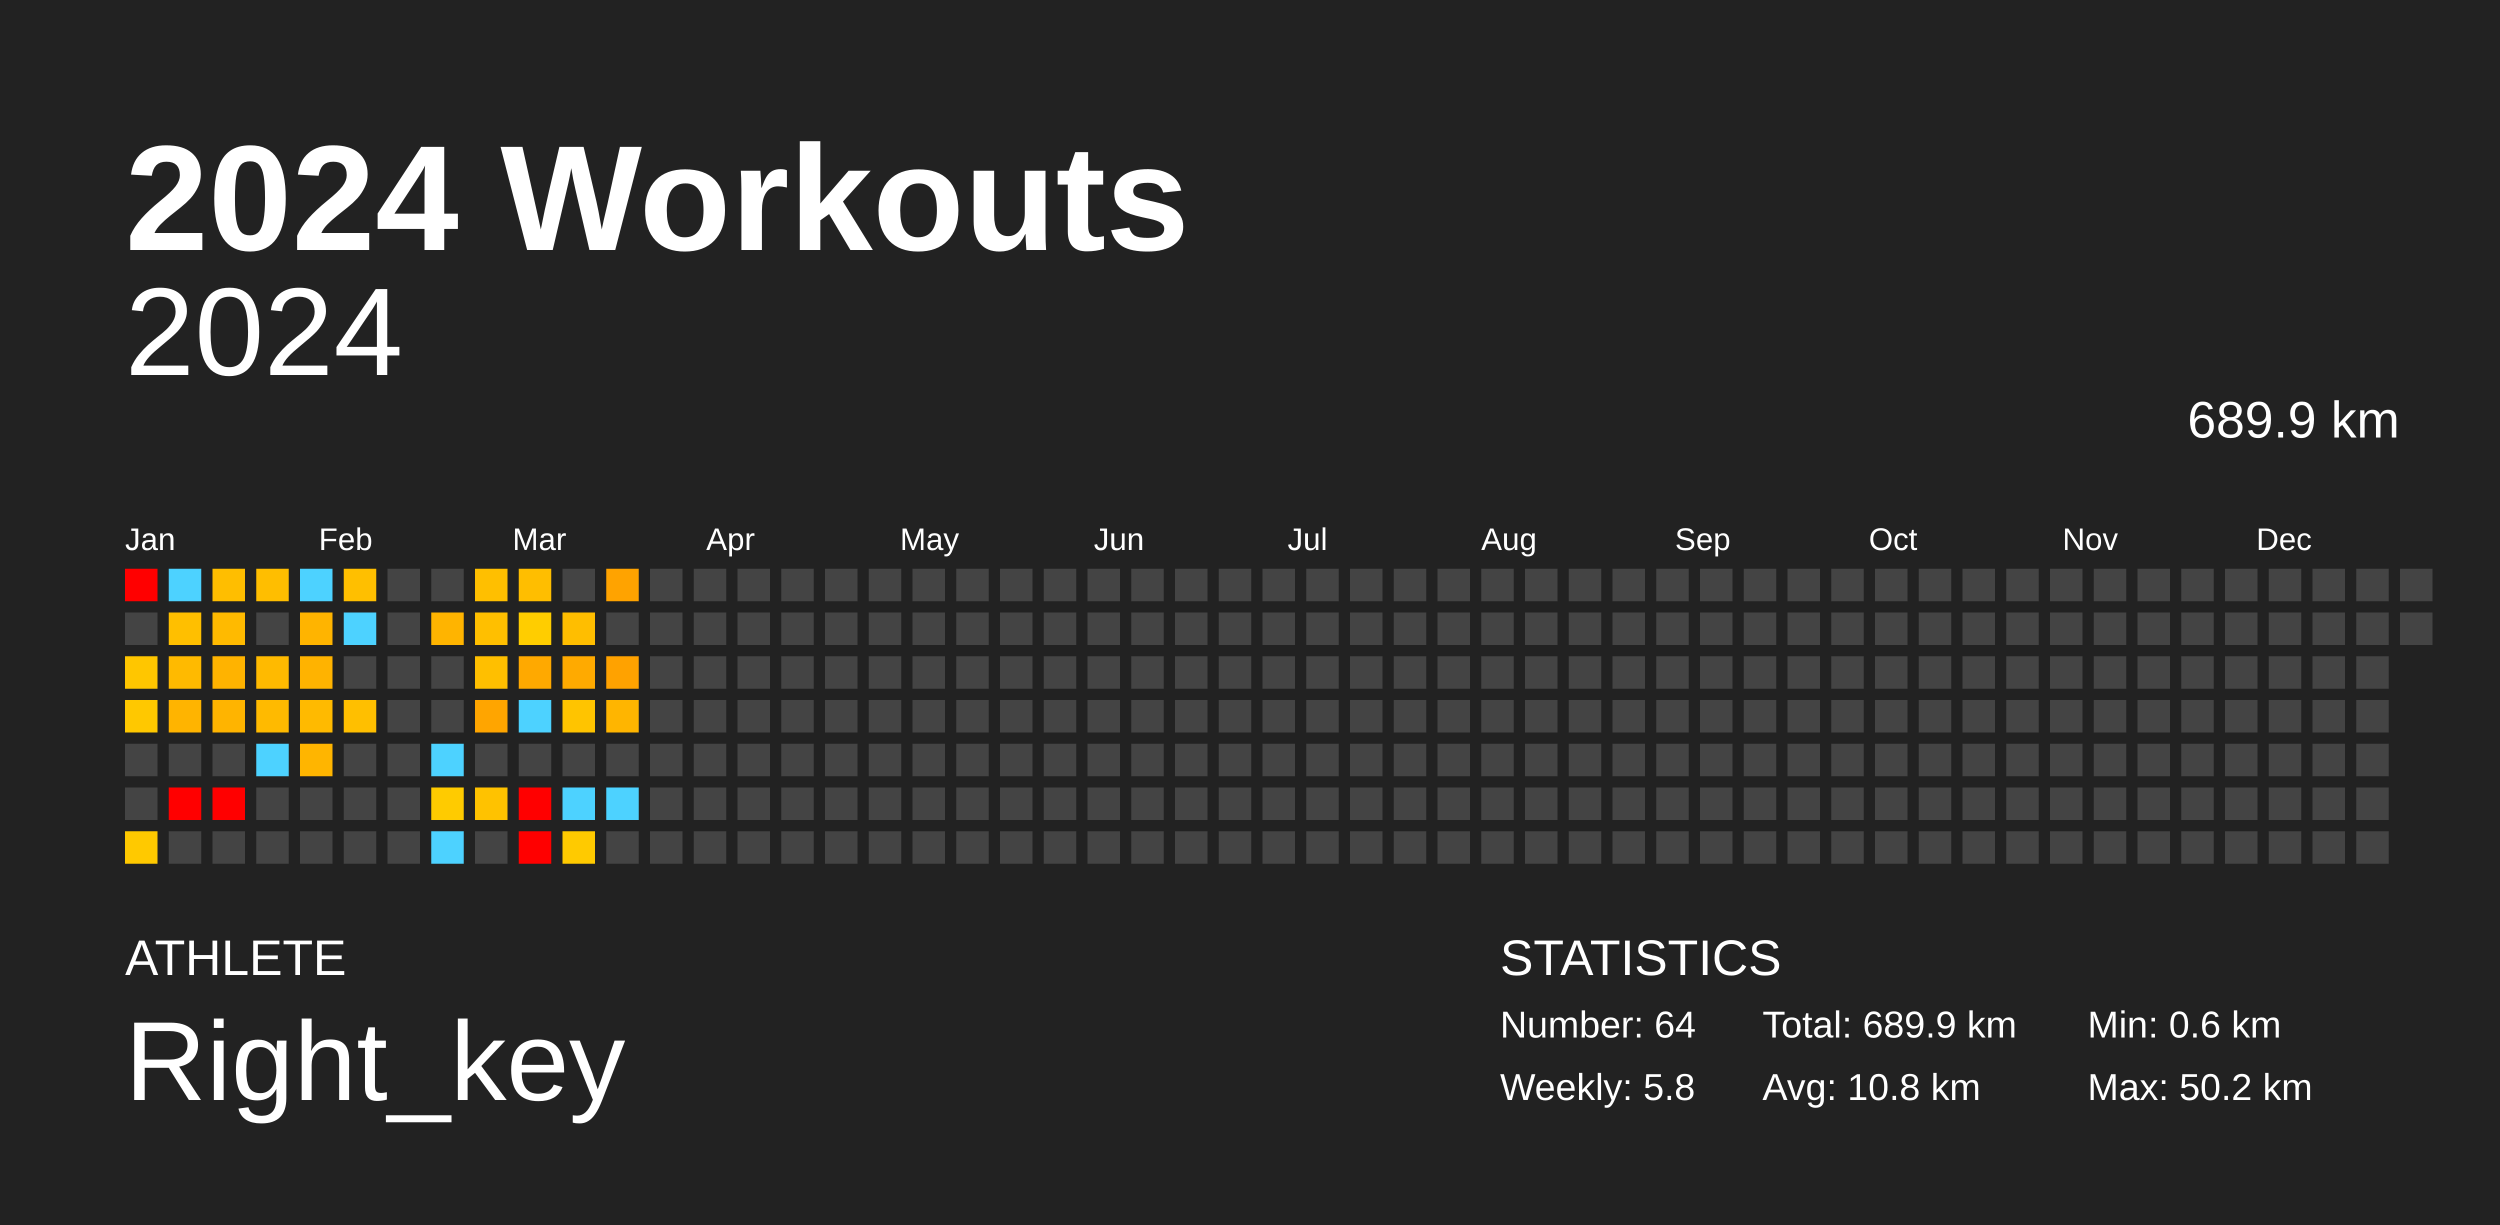
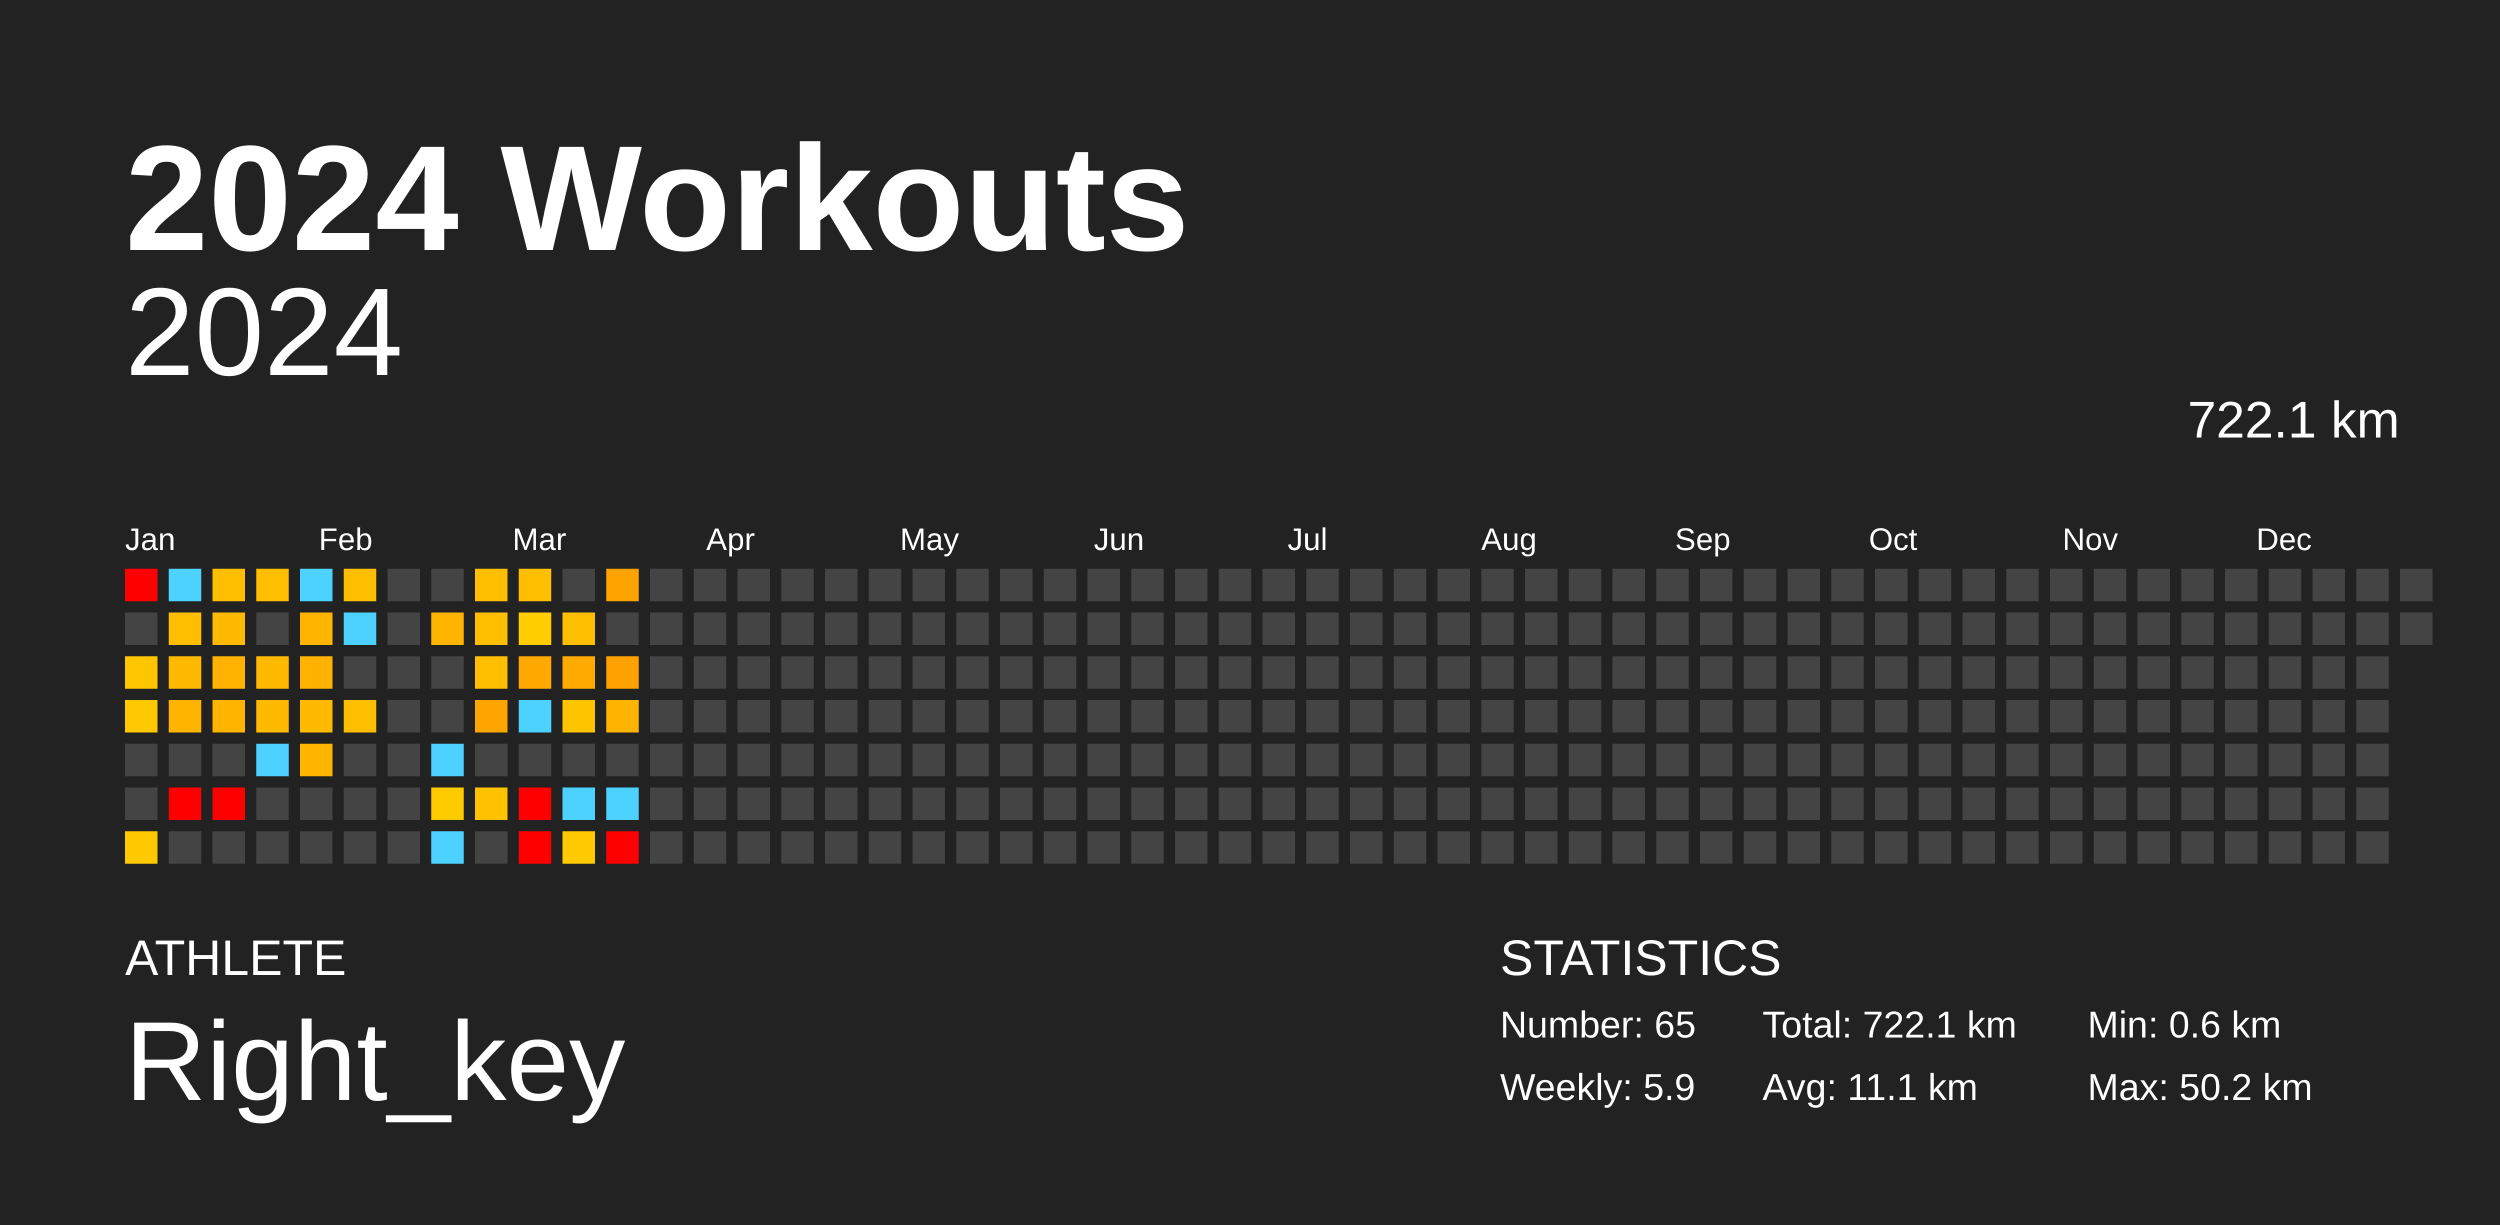
<svg xmlns="http://www.w3.org/2000/svg" baseProfile="full" height="98mm" version="1.1" viewBox="0,0,200,98" width="200mm">
  <defs />
  <rect fill="#222222" height="98" width="200" x="0" y="0" />
  <text fill="#FFFFFF" style="font-size:12px; font-family:Arial; font-weight:bold;" x="10" y="20">2024 Workouts</text>
  <text fill="#FFFFFF" style="font-size:4px; font-family:Arial" x="10" y="78">ATHLETE</text>
  <text fill="#FFFFFF" style="font-size:9px; font-family:Arial" x="10" y="88">Right_key</text>
  <text fill="#FFFFFF" style="font-size:4px; font-family:Arial" x="120" y="78">STATISTICS</text>
-   <text fill="#FFFFFF" style="font-size:3px; font-family:Arial" x="120" y="83">Number: 64</text>
-   <text fill="#FFFFFF" style="font-size:3px; font-family:Arial" x="120" y="88">Weekly: 5.8</text>
-   <text fill="#FFFFFF" style="font-size:3px; font-family:Arial" x="141" y="83">Total: 689.9 km</text>
-   <text fill="#FFFFFF" style="font-size:3px; font-family:Arial" x="141" y="88">Avg: 10.8 km</text>
+   <text fill="#FFFFFF" style="font-size:3px; font-family:Arial" x="120" y="83">Number: 65</text>
+   <text fill="#FFFFFF" style="font-size:3px; font-family:Arial" x="120" y="88">Weekly: 5.9</text>
+   <text fill="#FFFFFF" style="font-size:3px; font-family:Arial" x="141" y="83">Total: 722.1 km</text>
+   <text fill="#FFFFFF" style="font-size:3px; font-family:Arial" x="141" y="88">Avg: 11.1 km</text>
  <text fill="#FFFFFF" style="font-size:3px; font-family:Arial" x="167" y="83">Min: 0.6 km</text>
  <text fill="#FFFFFF" style="font-size:3px; font-family:Arial" x="167" y="88">Max: 50.2 km</text>
  <text alignment-baseline="hanging" fill="#FFFFFF" style="font-size:10.0px; font-family:Arial;" x="10" y="30">2024</text>
-   <text alignment-baseline="hanging" fill="#FFFFFF" style="font-size:4.125px; font-family:Arial;" x="175" y="35">689.9 km</text>
+   <text alignment-baseline="hanging" fill="#FFFFFF" style="font-size:4.125px; font-family:Arial;" x="175" y="35">722.1 km</text>
  <text fill="#FFFFFF" style="font-size:2.5px; font-family:Arial" x="10.0" y="44">Jan</text>
  <text fill="#FFFFFF" style="font-size:2.5px; font-family:Arial" x="25.5" y="44">Feb</text>
  <text fill="#FFFFFF" style="font-size:2.5px; font-family:Arial" x="41.0" y="44">Mar</text>
  <text fill="#FFFFFF" style="font-size:2.5px; font-family:Arial" x="56.5" y="44">Apr</text>
  <text fill="#FFFFFF" style="font-size:2.5px; font-family:Arial" x="72.0" y="44">May</text>
  <text fill="#FFFFFF" style="font-size:2.5px; font-family:Arial" x="87.5" y="44">Jun</text>
  <text fill="#FFFFFF" style="font-size:2.5px; font-family:Arial" x="103.0" y="44">Jul</text>
  <text fill="#FFFFFF" style="font-size:2.5px; font-family:Arial" x="118.5" y="44">Aug</text>
  <text fill="#FFFFFF" style="font-size:2.5px; font-family:Arial" x="134.0" y="44">Sep</text>
  <text fill="#FFFFFF" style="font-size:2.5px; font-family:Arial" x="149.5" y="44">Oct</text>
  <text fill="#FFFFFF" style="font-size:2.5px; font-family:Arial" x="165.0" y="44">Nov</text>
  <text fill="#FFFFFF" style="font-size:2.5px; font-family:Arial" x="180.5" y="44">Dec</text>
  <rect fill="red" height="2.6" width="2.6" x="10.0" y="45.5" />
  <rect fill="#444444" height="2.6" width="2.6" x="10.0" y="49.0" />
  <rect fill="#ffc600" height="2.6" width="2.6" x="10.0" y="52.5" />
  <rect fill="#ffc800" height="2.6" width="2.6" x="10.0" y="56.0" />
  <rect fill="#444444" height="2.6" width="2.6" x="10.0" y="59.5" />
  <rect fill="#444444" height="2.6" width="2.6" x="10.0" y="63.0" />
  <rect fill="#ffc900" height="2.6" width="2.6" x="10.0" y="66.5" />
  <rect fill="#4dd2ff" height="2.6" width="2.6" x="13.5" y="45.5" />
  <rect fill="#ffbf00" height="2.6" width="2.6" x="13.5" y="49.0" />
  <rect fill="#ffba00" height="2.6" width="2.6" x="13.5" y="52.5" />
  <rect fill="#ffb400" height="2.6" width="2.6" x="13.5" y="56.0" />
  <rect fill="#444444" height="2.6" width="2.6" x="13.5" y="59.5" />
  <rect fill="red" height="2.6" width="2.6" x="13.5" y="63.0" />
  <rect fill="#444444" height="2.6" width="2.6" x="13.5" y="66.5" />
  <rect fill="#ffbe00" height="2.6" width="2.6" x="17.0" y="45.5" />
  <rect fill="#ffba00" height="2.6" width="2.6" x="17.0" y="49.0" />
  <rect fill="#ffb300" height="2.6" width="2.6" x="17.0" y="52.5" />
  <rect fill="#ffb400" height="2.6" width="2.6" x="17.0" y="56.0" />
  <rect fill="#444444" height="2.6" width="2.6" x="17.0" y="59.5" />
  <rect fill="red" height="2.6" width="2.6" x="17.0" y="63.0" />
  <rect fill="#444444" height="2.6" width="2.6" x="17.0" y="66.5" />
  <rect fill="#ffbe00" height="2.6" width="2.6" x="20.5" y="45.5" />
  <rect fill="#444444" height="2.6" width="2.6" x="20.5" y="49.0" />
  <rect fill="#ffba00" height="2.6" width="2.6" x="20.5" y="52.5" />
  <rect fill="#ffba00" height="2.6" width="2.6" x="20.5" y="56.0" />
  <rect fill="#4dd2ff" height="2.6" width="2.6" x="20.5" y="59.5" />
  <rect fill="#444444" height="2.6" width="2.6" x="20.5" y="63.0" />
  <rect fill="#444444" height="2.6" width="2.6" x="20.5" y="66.5" />
  <rect fill="#4dd2ff" height="2.6" width="2.6" x="24.0" y="45.5" />
  <rect fill="#ffb400" height="2.6" width="2.6" x="24.0" y="49.0" />
  <rect fill="#ffb300" height="2.6" width="2.6" x="24.0" y="52.5" />
  <rect fill="#ffba00" height="2.6" width="2.6" x="24.0" y="56.0" />
  <rect fill="#ffb500" height="2.6" width="2.6" x="24.0" y="59.5" />
  <rect fill="#444444" height="2.6" width="2.6" x="24.0" y="63.0" />
  <rect fill="#444444" height="2.6" width="2.6" x="24.0" y="66.5" />
  <rect fill="#ffbf00" height="2.6" width="2.6" x="27.5" y="45.5" />
  <rect fill="#4dd2ff" height="2.6" width="2.6" x="27.5" y="49.0" />
  <rect fill="#444444" height="2.6" width="2.6" x="27.5" y="52.5" />
  <rect fill="#ffbf00" height="2.6" width="2.6" x="27.5" y="56.0" />
  <rect fill="#444444" height="2.6" width="2.6" x="27.5" y="59.5" />
  <rect fill="#444444" height="2.6" width="2.6" x="27.5" y="63.0" />
  <rect fill="#444444" height="2.6" width="2.6" x="27.5" y="66.5" />
  <rect fill="#444444" height="2.6" width="2.6" x="31.0" y="45.5" />
  <rect fill="#444444" height="2.6" width="2.6" x="31.0" y="49.0" />
  <rect fill="#444444" height="2.6" width="2.6" x="31.0" y="52.5" />
  <rect fill="#444444" height="2.6" width="2.6" x="31.0" y="56.0" />
  <rect fill="#444444" height="2.6" width="2.6" x="31.0" y="59.5" />
  <rect fill="#444444" height="2.6" width="2.6" x="31.0" y="63.0" />
  <rect fill="#444444" height="2.6" width="2.6" x="31.0" y="66.5" />
  <rect fill="#444444" height="2.6" width="2.6" x="34.5" y="45.5" />
  <rect fill="#ffb400" height="2.6" width="2.6" x="34.5" y="49.0" />
  <rect fill="#444444" height="2.6" width="2.6" x="34.5" y="52.5" />
  <rect fill="#444444" height="2.6" width="2.6" x="34.5" y="56.0" />
  <rect fill="#4dd2ff" height="2.6" width="2.6" x="34.5" y="59.5" />
  <rect fill="#ffcb00" height="2.6" width="2.6" x="34.5" y="63.0" />
  <rect fill="#4dd2ff" height="2.6" width="2.6" x="34.5" y="66.5" />
  <rect fill="#ffbf00" height="2.6" width="2.6" x="38.0" y="45.5" />
  <rect fill="#ffbf00" height="2.6" width="2.6" x="38.0" y="49.0" />
  <rect fill="#ffbf00" height="2.6" width="2.6" x="38.0" y="52.5" />
  <rect fill="#ffa500" height="2.6" width="2.6" x="38.0" y="56.0" />
  <rect fill="#444444" height="2.6" width="2.6" x="38.0" y="59.5" />
  <rect fill="#ffc200" height="2.6" width="2.6" x="38.0" y="63.0" />
  <rect fill="#444444" height="2.6" width="2.6" x="38.0" y="66.5" />
  <rect fill="#ffbe00" height="2.6" width="2.6" x="41.5" y="45.5" />
  <rect fill="#ffcd00" height="2.6" width="2.6" x="41.5" y="49.0" />
  <rect fill="#ffa900" height="2.6" width="2.6" x="41.5" y="52.5" />
  <rect fill="#4dd2ff" height="2.6" width="2.6" x="41.5" y="56.0" />
  <rect fill="#444444" height="2.6" width="2.6" x="41.5" y="59.5" />
  <rect fill="red" height="2.6" width="2.6" x="41.5" y="63.0" />
  <rect fill="red" height="2.6" width="2.6" x="41.5" y="66.5" />
  <rect fill="#444444" height="2.6" width="2.6" x="45.0" y="45.5" />
  <rect fill="#ffbe00" height="2.6" width="2.6" x="45.0" y="49.0" />
  <rect fill="#ffaa00" height="2.6" width="2.6" x="45.0" y="52.5" />
  <rect fill="#ffc400" height="2.6" width="2.6" x="45.0" y="56.0" />
  <rect fill="#444444" height="2.6" width="2.6" x="45.0" y="59.5" />
  <rect fill="#4dd2ff" height="2.6" width="2.6" x="45.0" y="63.0" />
  <rect fill="#ffca00" height="2.6" width="2.6" x="45.0" y="66.5" />
  <rect fill="#ffa300" height="2.6" width="2.6" x="48.5" y="45.5" />
  <rect fill="#444444" height="2.6" width="2.6" x="48.5" y="49.0" />
  <rect fill="#ffa200" height="2.6" width="2.6" x="48.5" y="52.5" />
  <rect fill="#ffb500" height="2.6" width="2.6" x="48.5" y="56.0" />
  <rect fill="#444444" height="2.6" width="2.6" x="48.5" y="59.5" />
  <rect fill="#4dd2ff" height="2.6" width="2.6" x="48.5" y="63.0" />
-   <rect fill="#444444" height="2.6" width="2.6" x="48.5" y="66.5" />
+   <rect fill="red" height="2.6" width="2.6" x="48.5" y="66.5" />
  <rect fill="#444444" height="2.6" width="2.6" x="52.0" y="45.5" />
  <rect fill="#444444" height="2.6" width="2.6" x="52.0" y="49.0" />
  <rect fill="#444444" height="2.6" width="2.6" x="52.0" y="52.5" />
  <rect fill="#444444" height="2.6" width="2.6" x="52.0" y="56.0" />
  <rect fill="#444444" height="2.6" width="2.6" x="52.0" y="59.5" />
  <rect fill="#444444" height="2.6" width="2.6" x="52.0" y="63.0" />
  <rect fill="#444444" height="2.6" width="2.6" x="52.0" y="66.5" />
  <rect fill="#444444" height="2.6" width="2.6" x="55.5" y="45.5" />
  <rect fill="#444444" height="2.6" width="2.6" x="55.5" y="49.0" />
  <rect fill="#444444" height="2.6" width="2.6" x="55.5" y="52.5" />
  <rect fill="#444444" height="2.6" width="2.6" x="55.5" y="56.0" />
  <rect fill="#444444" height="2.6" width="2.6" x="55.5" y="59.5" />
  <rect fill="#444444" height="2.6" width="2.6" x="55.5" y="63.0" />
  <rect fill="#444444" height="2.6" width="2.6" x="55.5" y="66.5" />
  <rect fill="#444444" height="2.6" width="2.6" x="59.0" y="45.5" />
  <rect fill="#444444" height="2.6" width="2.6" x="59.0" y="49.0" />
  <rect fill="#444444" height="2.6" width="2.6" x="59.0" y="52.5" />
  <rect fill="#444444" height="2.6" width="2.6" x="59.0" y="56.0" />
  <rect fill="#444444" height="2.6" width="2.6" x="59.0" y="59.5" />
  <rect fill="#444444" height="2.6" width="2.6" x="59.0" y="63.0" />
  <rect fill="#444444" height="2.6" width="2.6" x="59.0" y="66.5" />
  <rect fill="#444444" height="2.6" width="2.6" x="62.5" y="45.5" />
  <rect fill="#444444" height="2.6" width="2.6" x="62.5" y="49.0" />
  <rect fill="#444444" height="2.6" width="2.6" x="62.5" y="52.5" />
  <rect fill="#444444" height="2.6" width="2.6" x="62.5" y="56.0" />
  <rect fill="#444444" height="2.6" width="2.6" x="62.5" y="59.5" />
  <rect fill="#444444" height="2.6" width="2.6" x="62.5" y="63.0" />
  <rect fill="#444444" height="2.6" width="2.6" x="62.5" y="66.5" />
  <rect fill="#444444" height="2.6" width="2.6" x="66.0" y="45.5" />
  <rect fill="#444444" height="2.6" width="2.6" x="66.0" y="49.0" />
  <rect fill="#444444" height="2.6" width="2.6" x="66.0" y="52.5" />
  <rect fill="#444444" height="2.6" width="2.6" x="66.0" y="56.0" />
  <rect fill="#444444" height="2.6" width="2.6" x="66.0" y="59.5" />
  <rect fill="#444444" height="2.6" width="2.6" x="66.0" y="63.0" />
  <rect fill="#444444" height="2.6" width="2.6" x="66.0" y="66.5" />
  <rect fill="#444444" height="2.6" width="2.6" x="69.5" y="45.5" />
  <rect fill="#444444" height="2.6" width="2.6" x="69.5" y="49.0" />
  <rect fill="#444444" height="2.6" width="2.6" x="69.5" y="52.5" />
  <rect fill="#444444" height="2.6" width="2.6" x="69.5" y="56.0" />
  <rect fill="#444444" height="2.6" width="2.6" x="69.5" y="59.5" />
  <rect fill="#444444" height="2.6" width="2.6" x="69.5" y="63.0" />
  <rect fill="#444444" height="2.6" width="2.6" x="69.5" y="66.5" />
  <rect fill="#444444" height="2.6" width="2.6" x="73.0" y="45.5" />
  <rect fill="#444444" height="2.6" width="2.6" x="73.0" y="49.0" />
  <rect fill="#444444" height="2.6" width="2.6" x="73.0" y="52.5" />
  <rect fill="#444444" height="2.6" width="2.6" x="73.0" y="56.0" />
  <rect fill="#444444" height="2.6" width="2.6" x="73.0" y="59.5" />
  <rect fill="#444444" height="2.6" width="2.6" x="73.0" y="63.0" />
  <rect fill="#444444" height="2.6" width="2.6" x="73.0" y="66.5" />
  <rect fill="#444444" height="2.6" width="2.6" x="76.5" y="45.5" />
  <rect fill="#444444" height="2.6" width="2.6" x="76.5" y="49.0" />
  <rect fill="#444444" height="2.6" width="2.6" x="76.5" y="52.5" />
  <rect fill="#444444" height="2.6" width="2.6" x="76.5" y="56.0" />
  <rect fill="#444444" height="2.6" width="2.6" x="76.5" y="59.5" />
  <rect fill="#444444" height="2.6" width="2.6" x="76.5" y="63.0" />
  <rect fill="#444444" height="2.6" width="2.6" x="76.5" y="66.5" />
  <rect fill="#444444" height="2.6" width="2.6" x="80.0" y="45.5" />
  <rect fill="#444444" height="2.6" width="2.6" x="80.0" y="49.0" />
  <rect fill="#444444" height="2.6" width="2.6" x="80.0" y="52.5" />
  <rect fill="#444444" height="2.6" width="2.6" x="80.0" y="56.0" />
  <rect fill="#444444" height="2.6" width="2.6" x="80.0" y="59.5" />
  <rect fill="#444444" height="2.6" width="2.6" x="80.0" y="63.0" />
  <rect fill="#444444" height="2.6" width="2.6" x="80.0" y="66.5" />
  <rect fill="#444444" height="2.6" width="2.6" x="83.5" y="45.5" />
  <rect fill="#444444" height="2.6" width="2.6" x="83.5" y="49.0" />
  <rect fill="#444444" height="2.6" width="2.6" x="83.5" y="52.5" />
  <rect fill="#444444" height="2.6" width="2.6" x="83.5" y="56.0" />
  <rect fill="#444444" height="2.6" width="2.6" x="83.5" y="59.5" />
  <rect fill="#444444" height="2.6" width="2.6" x="83.5" y="63.0" />
  <rect fill="#444444" height="2.6" width="2.6" x="83.5" y="66.5" />
  <rect fill="#444444" height="2.6" width="2.6" x="87.0" y="45.5" />
  <rect fill="#444444" height="2.6" width="2.6" x="87.0" y="49.0" />
  <rect fill="#444444" height="2.6" width="2.6" x="87.0" y="52.5" />
  <rect fill="#444444" height="2.6" width="2.6" x="87.0" y="56.0" />
  <rect fill="#444444" height="2.6" width="2.6" x="87.0" y="59.5" />
  <rect fill="#444444" height="2.6" width="2.6" x="87.0" y="63.0" />
  <rect fill="#444444" height="2.6" width="2.6" x="87.0" y="66.5" />
  <rect fill="#444444" height="2.6" width="2.6" x="90.5" y="45.5" />
  <rect fill="#444444" height="2.6" width="2.6" x="90.5" y="49.0" />
  <rect fill="#444444" height="2.6" width="2.6" x="90.5" y="52.5" />
  <rect fill="#444444" height="2.6" width="2.6" x="90.5" y="56.0" />
  <rect fill="#444444" height="2.6" width="2.6" x="90.5" y="59.5" />
  <rect fill="#444444" height="2.6" width="2.6" x="90.5" y="63.0" />
  <rect fill="#444444" height="2.6" width="2.6" x="90.5" y="66.5" />
  <rect fill="#444444" height="2.6" width="2.6" x="94.0" y="45.5" />
  <rect fill="#444444" height="2.6" width="2.6" x="94.0" y="49.0" />
  <rect fill="#444444" height="2.6" width="2.6" x="94.0" y="52.5" />
  <rect fill="#444444" height="2.6" width="2.6" x="94.0" y="56.0" />
  <rect fill="#444444" height="2.6" width="2.6" x="94.0" y="59.5" />
  <rect fill="#444444" height="2.6" width="2.6" x="94.0" y="63.0" />
  <rect fill="#444444" height="2.6" width="2.6" x="94.0" y="66.5" />
  <rect fill="#444444" height="2.6" width="2.6" x="97.5" y="45.5" />
  <rect fill="#444444" height="2.6" width="2.6" x="97.5" y="49.0" />
  <rect fill="#444444" height="2.6" width="2.6" x="97.5" y="52.5" />
  <rect fill="#444444" height="2.6" width="2.6" x="97.5" y="56.0" />
  <rect fill="#444444" height="2.6" width="2.6" x="97.5" y="59.5" />
  <rect fill="#444444" height="2.6" width="2.6" x="97.5" y="63.0" />
  <rect fill="#444444" height="2.6" width="2.6" x="97.5" y="66.5" />
  <rect fill="#444444" height="2.6" width="2.6" x="101.0" y="45.5" />
  <rect fill="#444444" height="2.6" width="2.6" x="101.0" y="49.0" />
  <rect fill="#444444" height="2.6" width="2.6" x="101.0" y="52.5" />
  <rect fill="#444444" height="2.6" width="2.6" x="101.0" y="56.0" />
  <rect fill="#444444" height="2.6" width="2.6" x="101.0" y="59.5" />
  <rect fill="#444444" height="2.6" width="2.6" x="101.0" y="63.0" />
  <rect fill="#444444" height="2.6" width="2.6" x="101.0" y="66.5" />
  <rect fill="#444444" height="2.6" width="2.6" x="104.5" y="45.5" />
  <rect fill="#444444" height="2.6" width="2.6" x="104.5" y="49.0" />
  <rect fill="#444444" height="2.6" width="2.6" x="104.5" y="52.5" />
  <rect fill="#444444" height="2.6" width="2.6" x="104.5" y="56.0" />
  <rect fill="#444444" height="2.6" width="2.6" x="104.5" y="59.5" />
  <rect fill="#444444" height="2.6" width="2.6" x="104.5" y="63.0" />
  <rect fill="#444444" height="2.6" width="2.6" x="104.5" y="66.5" />
  <rect fill="#444444" height="2.6" width="2.6" x="108.0" y="45.5" />
  <rect fill="#444444" height="2.6" width="2.6" x="108.0" y="49.0" />
  <rect fill="#444444" height="2.6" width="2.6" x="108.0" y="52.5" />
  <rect fill="#444444" height="2.6" width="2.6" x="108.0" y="56.0" />
  <rect fill="#444444" height="2.6" width="2.6" x="108.0" y="59.5" />
  <rect fill="#444444" height="2.6" width="2.6" x="108.0" y="63.0" />
  <rect fill="#444444" height="2.6" width="2.6" x="108.0" y="66.5" />
  <rect fill="#444444" height="2.6" width="2.6" x="111.5" y="45.5" />
  <rect fill="#444444" height="2.6" width="2.6" x="111.5" y="49.0" />
  <rect fill="#444444" height="2.6" width="2.6" x="111.5" y="52.5" />
  <rect fill="#444444" height="2.6" width="2.6" x="111.5" y="56.0" />
  <rect fill="#444444" height="2.6" width="2.6" x="111.5" y="59.5" />
  <rect fill="#444444" height="2.6" width="2.6" x="111.5" y="63.0" />
  <rect fill="#444444" height="2.6" width="2.6" x="111.5" y="66.5" />
  <rect fill="#444444" height="2.6" width="2.6" x="115.0" y="45.5" />
  <rect fill="#444444" height="2.6" width="2.6" x="115.0" y="49.0" />
  <rect fill="#444444" height="2.6" width="2.6" x="115.0" y="52.5" />
  <rect fill="#444444" height="2.6" width="2.6" x="115.0" y="56.0" />
  <rect fill="#444444" height="2.6" width="2.6" x="115.0" y="59.5" />
  <rect fill="#444444" height="2.6" width="2.6" x="115.0" y="63.0" />
  <rect fill="#444444" height="2.6" width="2.6" x="115.0" y="66.5" />
  <rect fill="#444444" height="2.6" width="2.6" x="118.5" y="45.5" />
  <rect fill="#444444" height="2.6" width="2.6" x="118.5" y="49.0" />
  <rect fill="#444444" height="2.6" width="2.6" x="118.5" y="52.5" />
  <rect fill="#444444" height="2.6" width="2.6" x="118.5" y="56.0" />
  <rect fill="#444444" height="2.6" width="2.6" x="118.5" y="59.5" />
  <rect fill="#444444" height="2.6" width="2.6" x="118.5" y="63.0" />
  <rect fill="#444444" height="2.6" width="2.6" x="118.5" y="66.5" />
  <rect fill="#444444" height="2.6" width="2.6" x="122.0" y="45.5" />
  <rect fill="#444444" height="2.6" width="2.6" x="122.0" y="49.0" />
  <rect fill="#444444" height="2.6" width="2.6" x="122.0" y="52.5" />
  <rect fill="#444444" height="2.6" width="2.6" x="122.0" y="56.0" />
  <rect fill="#444444" height="2.6" width="2.6" x="122.0" y="59.5" />
  <rect fill="#444444" height="2.6" width="2.6" x="122.0" y="63.0" />
  <rect fill="#444444" height="2.6" width="2.6" x="122.0" y="66.5" />
  <rect fill="#444444" height="2.6" width="2.6" x="125.5" y="45.5" />
  <rect fill="#444444" height="2.6" width="2.6" x="125.5" y="49.0" />
  <rect fill="#444444" height="2.6" width="2.6" x="125.5" y="52.5" />
  <rect fill="#444444" height="2.6" width="2.6" x="125.5" y="56.0" />
  <rect fill="#444444" height="2.6" width="2.6" x="125.5" y="59.5" />
  <rect fill="#444444" height="2.6" width="2.6" x="125.5" y="63.0" />
  <rect fill="#444444" height="2.6" width="2.6" x="125.5" y="66.5" />
  <rect fill="#444444" height="2.6" width="2.6" x="129.0" y="45.5" />
  <rect fill="#444444" height="2.6" width="2.6" x="129.0" y="49.0" />
  <rect fill="#444444" height="2.6" width="2.6" x="129.0" y="52.5" />
  <rect fill="#444444" height="2.6" width="2.6" x="129.0" y="56.0" />
  <rect fill="#444444" height="2.6" width="2.6" x="129.0" y="59.5" />
  <rect fill="#444444" height="2.6" width="2.6" x="129.0" y="63.0" />
  <rect fill="#444444" height="2.6" width="2.6" x="129.0" y="66.5" />
  <rect fill="#444444" height="2.6" width="2.6" x="132.5" y="45.5" />
  <rect fill="#444444" height="2.6" width="2.6" x="132.5" y="49.0" />
  <rect fill="#444444" height="2.6" width="2.6" x="132.5" y="52.5" />
  <rect fill="#444444" height="2.6" width="2.6" x="132.5" y="56.0" />
  <rect fill="#444444" height="2.6" width="2.6" x="132.5" y="59.5" />
  <rect fill="#444444" height="2.6" width="2.6" x="132.5" y="63.0" />
  <rect fill="#444444" height="2.6" width="2.6" x="132.5" y="66.5" />
  <rect fill="#444444" height="2.6" width="2.6" x="136.0" y="45.5" />
  <rect fill="#444444" height="2.6" width="2.6" x="136.0" y="49.0" />
  <rect fill="#444444" height="2.6" width="2.6" x="136.0" y="52.5" />
  <rect fill="#444444" height="2.6" width="2.6" x="136.0" y="56.0" />
  <rect fill="#444444" height="2.6" width="2.6" x="136.0" y="59.5" />
  <rect fill="#444444" height="2.6" width="2.6" x="136.0" y="63.0" />
  <rect fill="#444444" height="2.6" width="2.6" x="136.0" y="66.5" />
  <rect fill="#444444" height="2.6" width="2.6" x="139.5" y="45.5" />
  <rect fill="#444444" height="2.6" width="2.6" x="139.5" y="49.0" />
  <rect fill="#444444" height="2.6" width="2.6" x="139.5" y="52.5" />
  <rect fill="#444444" height="2.6" width="2.6" x="139.5" y="56.0" />
  <rect fill="#444444" height="2.6" width="2.6" x="139.5" y="59.5" />
  <rect fill="#444444" height="2.6" width="2.6" x="139.5" y="63.0" />
  <rect fill="#444444" height="2.6" width="2.6" x="139.5" y="66.5" />
  <rect fill="#444444" height="2.6" width="2.6" x="143.0" y="45.5" />
  <rect fill="#444444" height="2.6" width="2.6" x="143.0" y="49.0" />
  <rect fill="#444444" height="2.6" width="2.6" x="143.0" y="52.5" />
  <rect fill="#444444" height="2.6" width="2.6" x="143.0" y="56.0" />
  <rect fill="#444444" height="2.6" width="2.6" x="143.0" y="59.5" />
  <rect fill="#444444" height="2.6" width="2.6" x="143.0" y="63.0" />
  <rect fill="#444444" height="2.6" width="2.6" x="143.0" y="66.5" />
  <rect fill="#444444" height="2.6" width="2.6" x="146.5" y="45.5" />
  <rect fill="#444444" height="2.6" width="2.6" x="146.5" y="49.0" />
  <rect fill="#444444" height="2.6" width="2.6" x="146.5" y="52.5" />
  <rect fill="#444444" height="2.6" width="2.6" x="146.5" y="56.0" />
  <rect fill="#444444" height="2.6" width="2.6" x="146.5" y="59.5" />
  <rect fill="#444444" height="2.6" width="2.6" x="146.5" y="63.0" />
  <rect fill="#444444" height="2.6" width="2.6" x="146.5" y="66.5" />
  <rect fill="#444444" height="2.6" width="2.6" x="150.0" y="45.5" />
  <rect fill="#444444" height="2.6" width="2.6" x="150.0" y="49.0" />
  <rect fill="#444444" height="2.6" width="2.6" x="150.0" y="52.5" />
  <rect fill="#444444" height="2.6" width="2.6" x="150.0" y="56.0" />
  <rect fill="#444444" height="2.6" width="2.6" x="150.0" y="59.5" />
  <rect fill="#444444" height="2.6" width="2.6" x="150.0" y="63.0" />
  <rect fill="#444444" height="2.6" width="2.6" x="150.0" y="66.5" />
  <rect fill="#444444" height="2.6" width="2.6" x="153.5" y="45.5" />
  <rect fill="#444444" height="2.6" width="2.6" x="153.5" y="49.0" />
  <rect fill="#444444" height="2.6" width="2.6" x="153.5" y="52.5" />
  <rect fill="#444444" height="2.6" width="2.6" x="153.5" y="56.0" />
  <rect fill="#444444" height="2.6" width="2.6" x="153.5" y="59.5" />
  <rect fill="#444444" height="2.6" width="2.6" x="153.5" y="63.0" />
  <rect fill="#444444" height="2.6" width="2.6" x="153.5" y="66.5" />
  <rect fill="#444444" height="2.6" width="2.6" x="157.0" y="45.5" />
  <rect fill="#444444" height="2.6" width="2.6" x="157.0" y="49.0" />
  <rect fill="#444444" height="2.6" width="2.6" x="157.0" y="52.5" />
  <rect fill="#444444" height="2.6" width="2.6" x="157.0" y="56.0" />
  <rect fill="#444444" height="2.6" width="2.6" x="157.0" y="59.5" />
  <rect fill="#444444" height="2.6" width="2.6" x="157.0" y="63.0" />
  <rect fill="#444444" height="2.6" width="2.6" x="157.0" y="66.5" />
  <rect fill="#444444" height="2.6" width="2.6" x="160.5" y="45.5" />
  <rect fill="#444444" height="2.6" width="2.6" x="160.5" y="49.0" />
  <rect fill="#444444" height="2.6" width="2.6" x="160.5" y="52.5" />
  <rect fill="#444444" height="2.6" width="2.6" x="160.5" y="56.0" />
  <rect fill="#444444" height="2.6" width="2.6" x="160.5" y="59.5" />
  <rect fill="#444444" height="2.6" width="2.6" x="160.5" y="63.0" />
  <rect fill="#444444" height="2.6" width="2.6" x="160.5" y="66.5" />
  <rect fill="#444444" height="2.6" width="2.6" x="164.0" y="45.5" />
  <rect fill="#444444" height="2.6" width="2.6" x="164.0" y="49.0" />
  <rect fill="#444444" height="2.6" width="2.6" x="164.0" y="52.5" />
  <rect fill="#444444" height="2.6" width="2.6" x="164.0" y="56.0" />
  <rect fill="#444444" height="2.6" width="2.6" x="164.0" y="59.5" />
  <rect fill="#444444" height="2.6" width="2.6" x="164.0" y="63.0" />
  <rect fill="#444444" height="2.6" width="2.6" x="164.0" y="66.5" />
  <rect fill="#444444" height="2.6" width="2.6" x="167.5" y="45.5" />
  <rect fill="#444444" height="2.6" width="2.6" x="167.5" y="49.0" />
  <rect fill="#444444" height="2.6" width="2.6" x="167.5" y="52.5" />
  <rect fill="#444444" height="2.6" width="2.6" x="167.5" y="56.0" />
  <rect fill="#444444" height="2.6" width="2.6" x="167.5" y="59.5" />
  <rect fill="#444444" height="2.6" width="2.6" x="167.5" y="63.0" />
  <rect fill="#444444" height="2.6" width="2.6" x="167.5" y="66.5" />
  <rect fill="#444444" height="2.6" width="2.6" x="171.0" y="45.5" />
  <rect fill="#444444" height="2.6" width="2.6" x="171.0" y="49.0" />
  <rect fill="#444444" height="2.6" width="2.6" x="171.0" y="52.5" />
  <rect fill="#444444" height="2.6" width="2.6" x="171.0" y="56.0" />
  <rect fill="#444444" height="2.6" width="2.6" x="171.0" y="59.5" />
  <rect fill="#444444" height="2.6" width="2.6" x="171.0" y="63.0" />
  <rect fill="#444444" height="2.6" width="2.6" x="171.0" y="66.5" />
  <rect fill="#444444" height="2.6" width="2.6" x="174.5" y="45.5" />
  <rect fill="#444444" height="2.6" width="2.6" x="174.5" y="49.0" />
  <rect fill="#444444" height="2.6" width="2.6" x="174.5" y="52.5" />
  <rect fill="#444444" height="2.6" width="2.6" x="174.5" y="56.0" />
  <rect fill="#444444" height="2.6" width="2.6" x="174.5" y="59.5" />
  <rect fill="#444444" height="2.6" width="2.6" x="174.5" y="63.0" />
  <rect fill="#444444" height="2.6" width="2.6" x="174.5" y="66.5" />
  <rect fill="#444444" height="2.6" width="2.6" x="178.0" y="45.5" />
  <rect fill="#444444" height="2.6" width="2.6" x="178.0" y="49.0" />
  <rect fill="#444444" height="2.6" width="2.6" x="178.0" y="52.5" />
  <rect fill="#444444" height="2.6" width="2.6" x="178.0" y="56.0" />
  <rect fill="#444444" height="2.6" width="2.6" x="178.0" y="59.5" />
  <rect fill="#444444" height="2.6" width="2.6" x="178.0" y="63.0" />
  <rect fill="#444444" height="2.6" width="2.6" x="178.0" y="66.5" />
  <rect fill="#444444" height="2.6" width="2.6" x="181.5" y="45.5" />
  <rect fill="#444444" height="2.6" width="2.6" x="181.5" y="49.0" />
  <rect fill="#444444" height="2.6" width="2.6" x="181.5" y="52.5" />
  <rect fill="#444444" height="2.6" width="2.6" x="181.5" y="56.0" />
  <rect fill="#444444" height="2.6" width="2.6" x="181.5" y="59.5" />
  <rect fill="#444444" height="2.6" width="2.6" x="181.5" y="63.0" />
  <rect fill="#444444" height="2.6" width="2.6" x="181.5" y="66.5" />
  <rect fill="#444444" height="2.6" width="2.6" x="185.0" y="45.5" />
  <rect fill="#444444" height="2.6" width="2.6" x="185.0" y="49.0" />
  <rect fill="#444444" height="2.6" width="2.6" x="185.0" y="52.5" />
  <rect fill="#444444" height="2.6" width="2.6" x="185.0" y="56.0" />
  <rect fill="#444444" height="2.6" width="2.6" x="185.0" y="59.5" />
  <rect fill="#444444" height="2.6" width="2.6" x="185.0" y="63.0" />
  <rect fill="#444444" height="2.6" width="2.6" x="185.0" y="66.5" />
  <rect fill="#444444" height="2.6" width="2.6" x="188.5" y="45.5" />
  <rect fill="#444444" height="2.6" width="2.6" x="188.5" y="49.0" />
  <rect fill="#444444" height="2.6" width="2.6" x="188.5" y="52.5" />
  <rect fill="#444444" height="2.6" width="2.6" x="188.5" y="56.0" />
  <rect fill="#444444" height="2.6" width="2.6" x="188.5" y="59.5" />
  <rect fill="#444444" height="2.6" width="2.6" x="188.5" y="63.0" />
  <rect fill="#444444" height="2.6" width="2.6" x="188.5" y="66.5" />
  <rect fill="#444444" height="2.6" width="2.6" x="192.0" y="45.5" />
  <rect fill="#444444" height="2.6" width="2.6" x="192.0" y="49.0" />
</svg>
